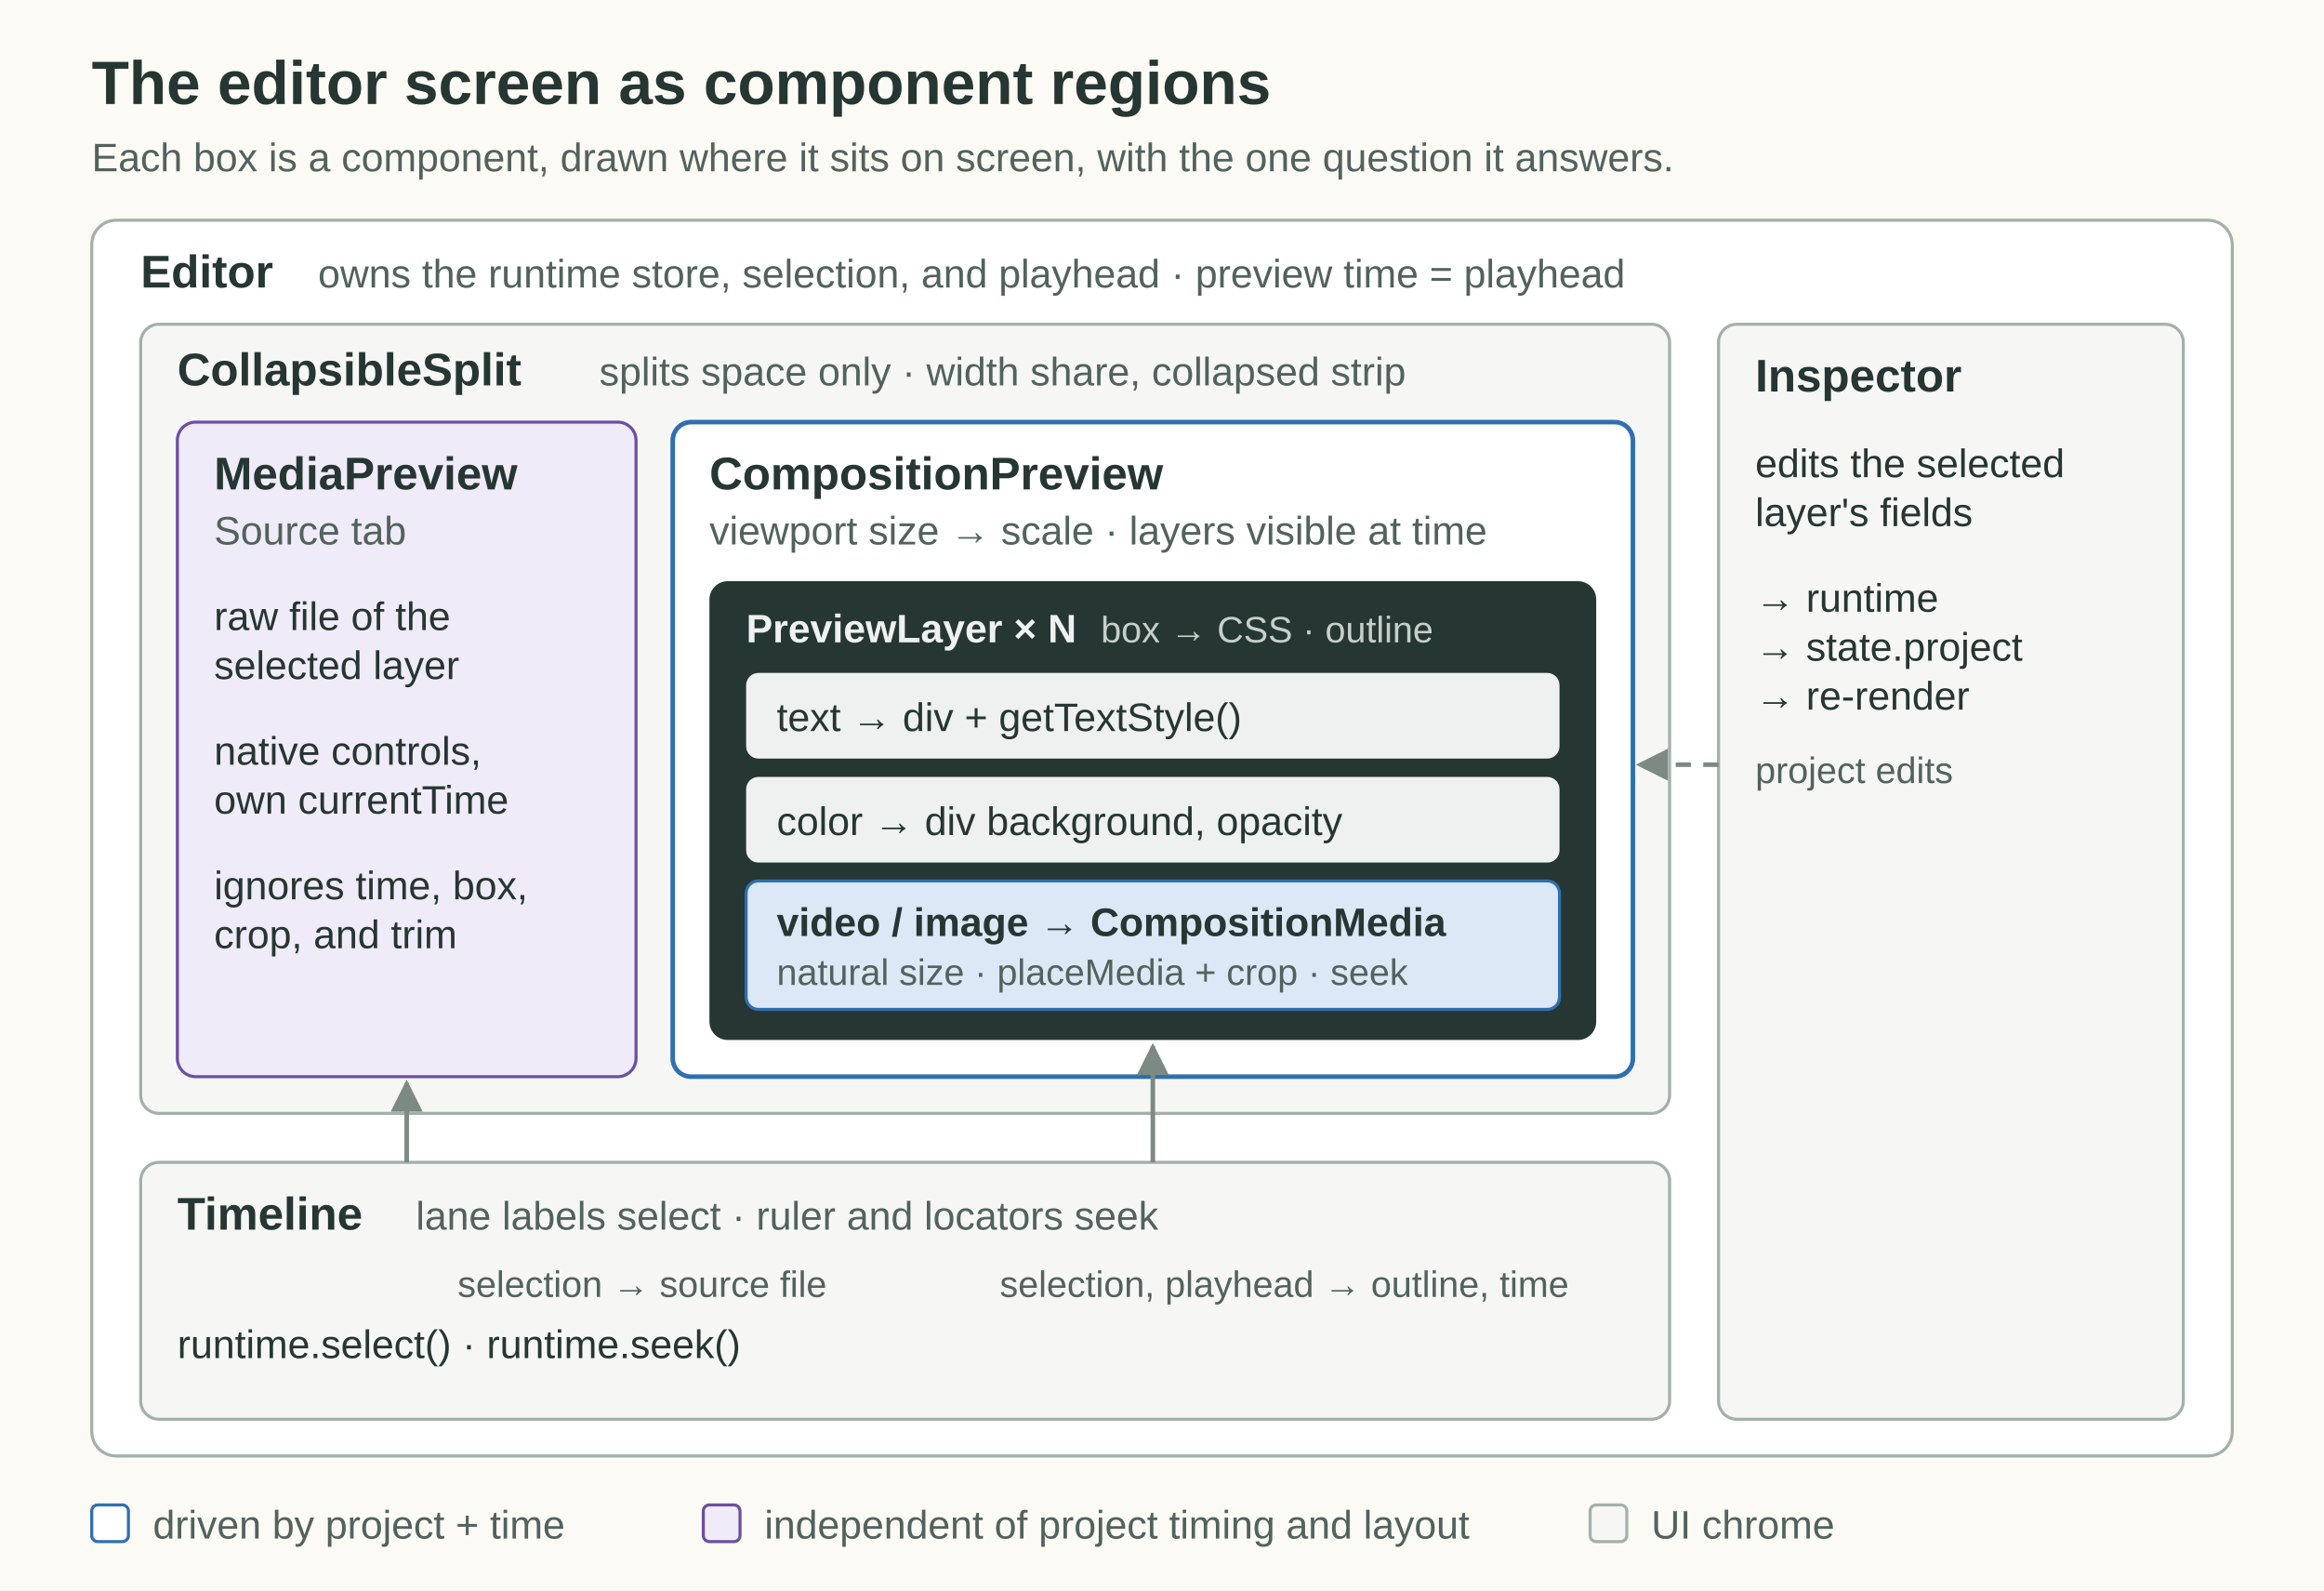
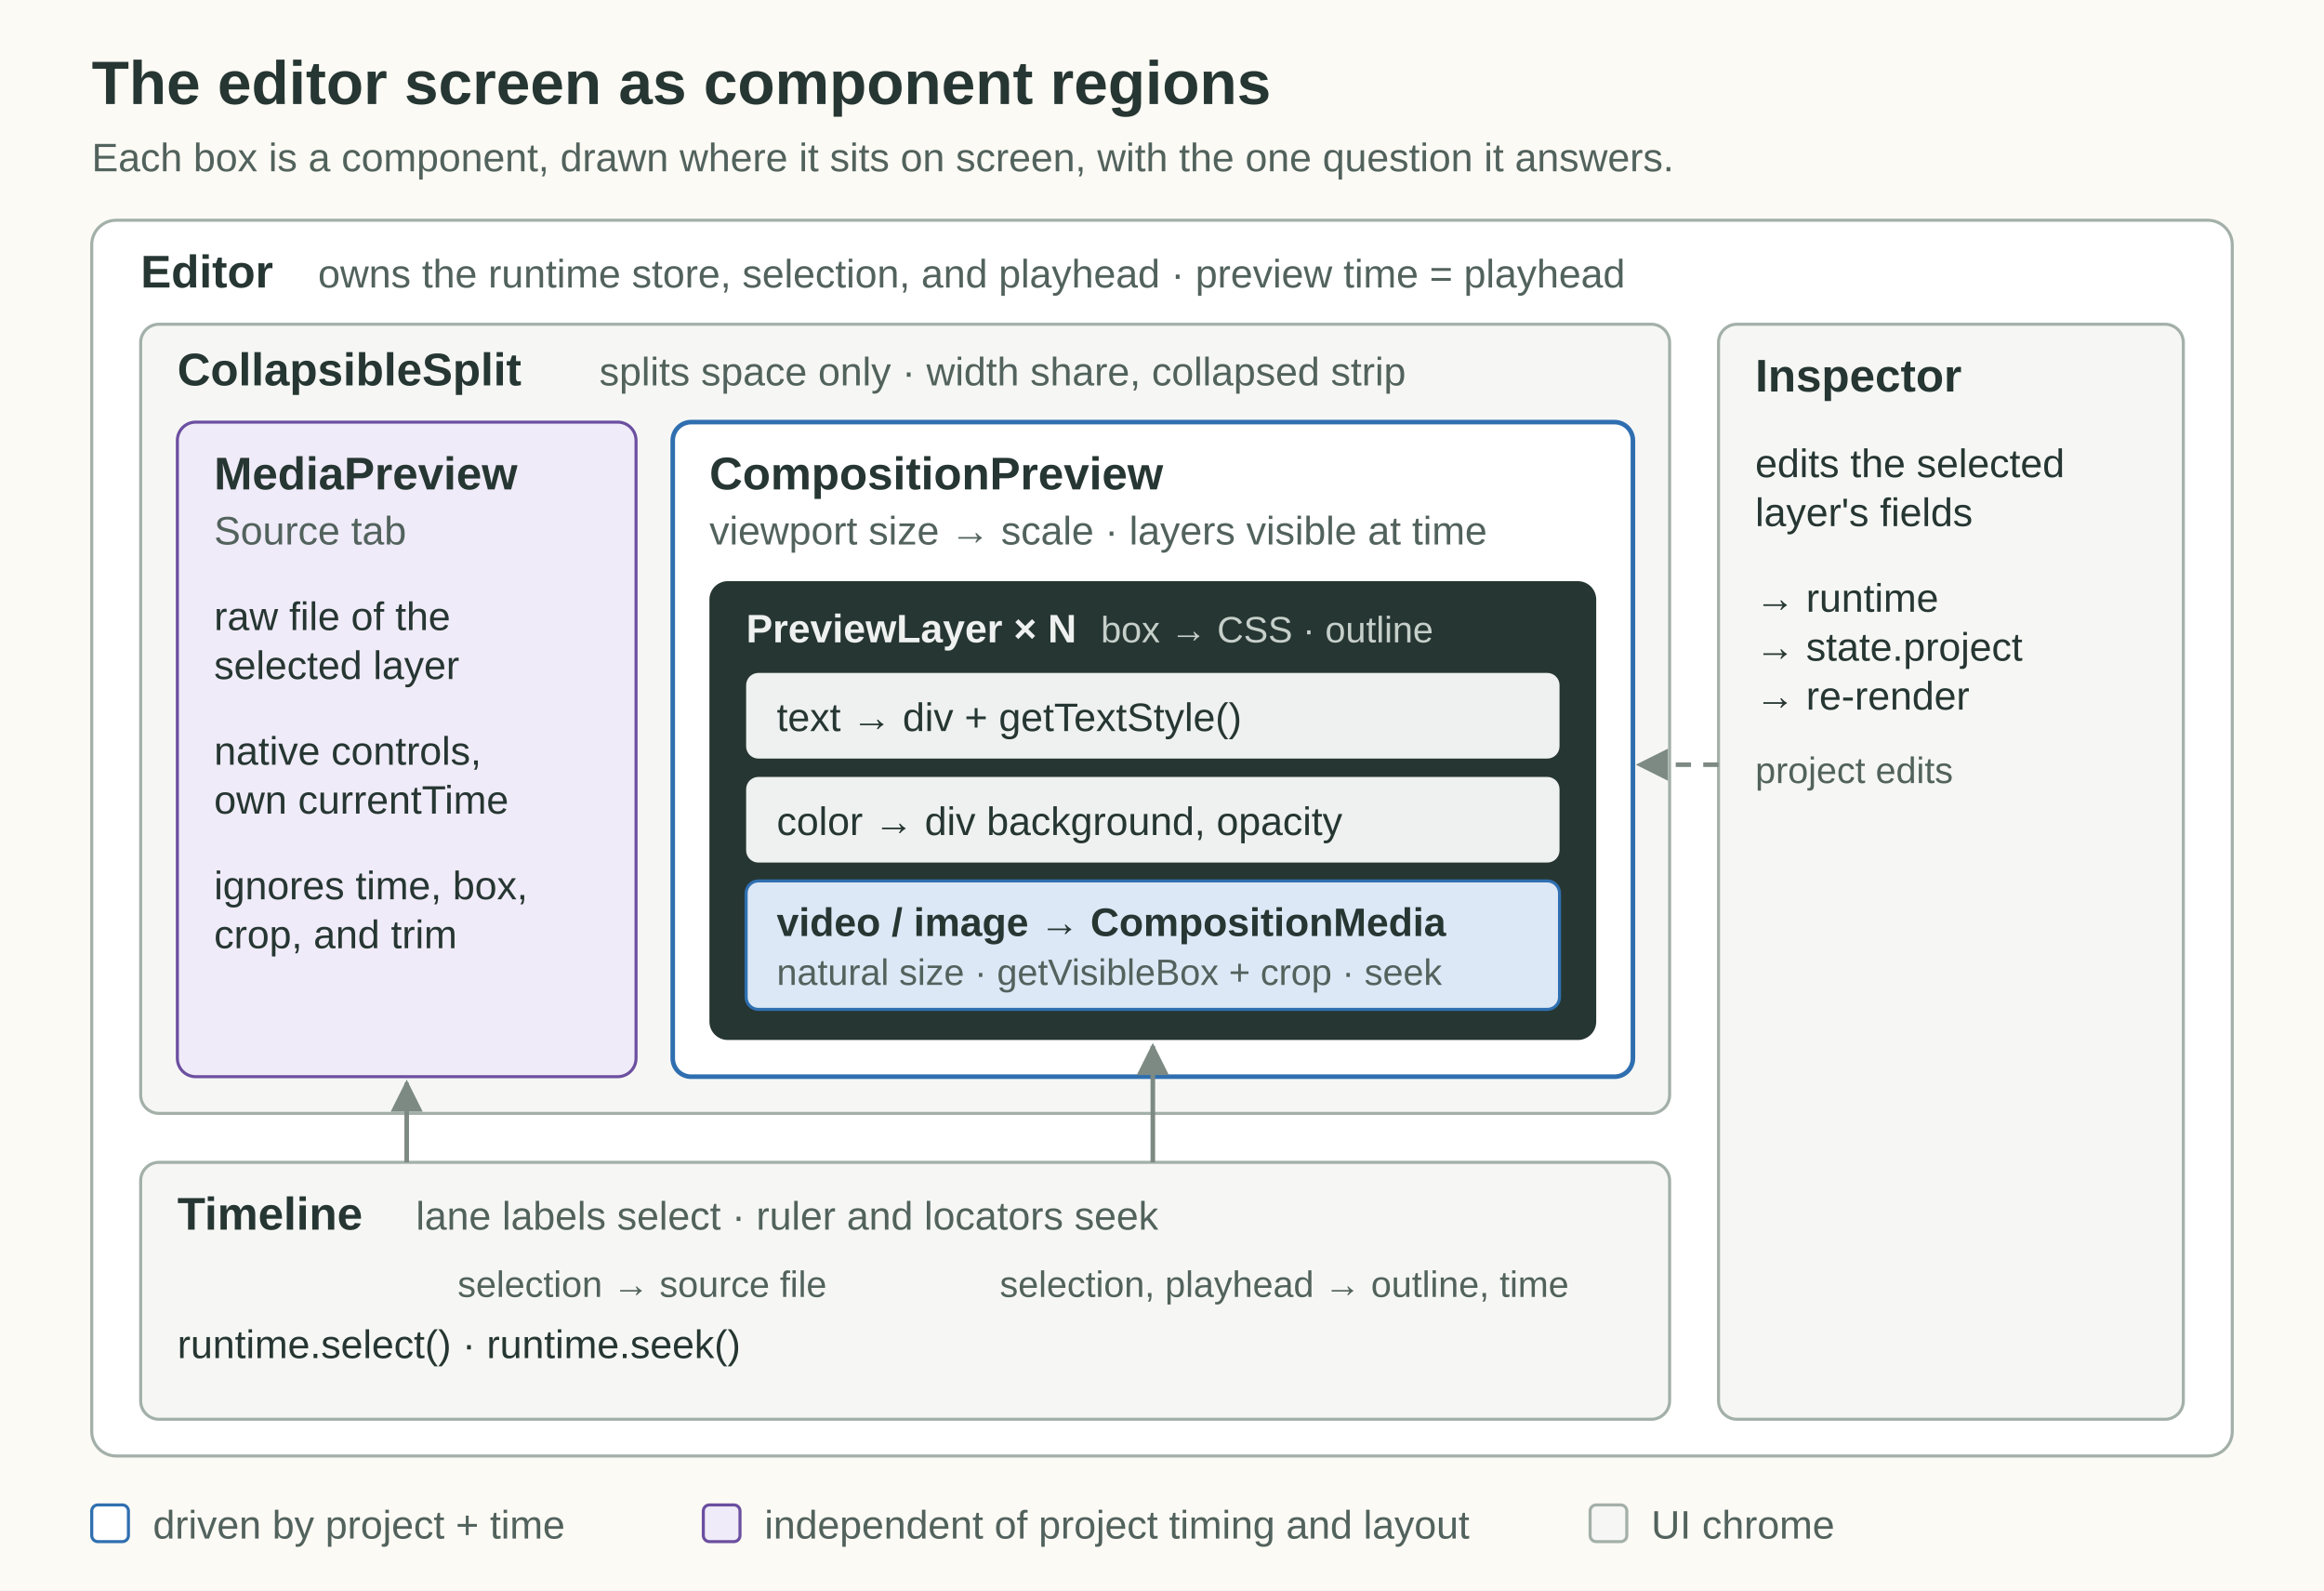
<svg xmlns="http://www.w3.org/2000/svg" width="760" height="520" viewBox="0 0 760 520" role="img" aria-labelledby="title desc">
  <defs>
    <marker id="arrow" viewBox="0 0 10 10" refX="9" refY="5" markerWidth="7" markerHeight="7" orient="auto-start-reverse">
      <path d="M0,0 L10,5 L0,10 z" fill="#7d8a84" />
    </marker>
  </defs>
  <rect width="760" height="520" fill="#fcfaf5" />
  <g font-family="Arial,sans-serif" font-size="15" fill="#263632">
    <text x="30" y="34" font-size="20" font-weight="700">The editor screen as component regions</text>
    <text x="30" y="56" font-size="13" fill="#52625d">Each box is a component, drawn where it sits on screen, with the one question it answers.</text>
    <rect x="30" y="72" width="700" height="404" rx="8" fill="#ffffff" stroke="#a3b0a9" />
    <text x="46" y="94" font-weight="700">Editor</text>
    <text x="104" y="94" font-size="13" fill="#52625d">owns the runtime store, selection, and playhead · preview time = playhead</text>
    <rect x="46" y="106" width="500" height="258" rx="6" fill="#f6f7f5" stroke="#a3b0a9" />
    <text x="58" y="126" font-weight="700">CollapsibleSplit</text>
    <text x="196" y="126" font-size="13" fill="#52625d">splits space only · width share, collapsed strip</text>
    <rect x="58" y="138" width="150" height="214" rx="6" fill="#f0ebf8" stroke="#6b4fa0" />
    <text x="70" y="160" font-weight="700">MediaPreview</text>
    <text x="70" y="178" font-size="13" fill="#52625d">Source tab</text>
    <text x="70" y="206" font-size="13">raw file of the</text>
    <text x="70" y="222" font-size="13">selected layer</text>
    <text x="70" y="250" font-size="13">native controls,</text>
    <text x="70" y="266" font-size="13">own currentTime</text>
    <text x="70" y="294" font-size="13">ignores time, box,</text>
    <text x="70" y="310" font-size="13">crop, and trim</text>
    <rect x="220" y="138" width="314" height="214" rx="6" fill="#ffffff" stroke="#2f6fb0" stroke-width="1.5" />
    <text x="232" y="160" font-weight="700">CompositionPreview</text>
    <text x="232" y="178" font-size="13" fill="#52625d">viewport size → scale · layers visible at time</text>
    <rect x="232" y="190" width="290" height="150" rx="6" fill="#263632" />
    <text x="244" y="210" font-size="13" fill="#eef1ef" font-weight="700">PreviewLayer × N</text>
    <text x="360" y="210" font-size="12" fill="#c6cfca">box → CSS · outline</text>
    <rect x="244" y="220" width="266" height="28" rx="4" fill="#eef1ef" />
    <text x="254" y="239" font-size="13">text → div + getTextStyle()</text>
    <rect x="244" y="254" width="266" height="28" rx="4" fill="#eef1ef" />
    <text x="254" y="273" font-size="13">color → div background, opacity</text>
    <rect x="244" y="288" width="266" height="42" rx="4" fill="#dce8f5" stroke="#2f6fb0" />
    <text x="254" y="306" font-size="13" font-weight="700">video / image → CompositionMedia</text>
-     <text x="254" y="322" font-size="12" fill="#52625d">natural size · placeMedia + crop · seek</text>
+     <text x="254" y="322" font-size="12" fill="#52625d">natural size · getVisibleBox + crop · seek</text>
    <rect x="46" y="380" width="500" height="84" rx="6" fill="#f6f7f5" stroke="#a3b0a9" />
    <text x="58" y="402" font-weight="700">Timeline</text>
    <text x="136" y="402" font-size="13" fill="#52625d">lane labels select · ruler and locators seek</text>
    <text x="58" y="444" font-size="13">runtime.select() · runtime.seek()</text>
    <rect x="562" y="106" width="152" height="358" rx="6" fill="#f6f7f5" stroke="#a3b0a9" />
    <text x="574" y="128" font-weight="700">Inspector</text>
    <text x="574" y="156" font-size="13">edits the selected</text>
    <text x="574" y="172" font-size="13">layer's fields</text>
    <text x="574" y="200" font-size="13">→ runtime</text>
    <text x="574" y="216" font-size="13">→ state.project</text>
    <text x="574" y="232" font-size="13">→ re-render</text>
    <path d="M133 380 V354" fill="none" stroke="#7d8a84" stroke-width="1.5" marker-end="url(#arrow)" />
    <path d="M377 380 V342" fill="none" stroke="#7d8a84" stroke-width="1.5" marker-end="url(#arrow)" />
    <text x="210" y="424" font-size="12" fill="#52625d" text-anchor="middle">selection → source file</text>
    <text x="420" y="424" font-size="12" fill="#52625d" text-anchor="middle">selection, playhead → outline, time</text>
    <path d="M562 250 H536" fill="none" stroke="#7d8a84" stroke-width="1.5" stroke-dasharray="5 4" marker-end="url(#arrow)" />
    <text x="574" y="256" font-size="12" fill="#52625d">project edits</text>
    <rect x="30" y="492" width="12" height="12" rx="2" fill="#ffffff" stroke="#2f6fb0" />
    <text x="50" y="503" font-size="13" fill="#52625d">driven by project + time</text>
    <rect x="230" y="492" width="12" height="12" rx="2" fill="#f0ebf8" stroke="#6b4fa0" />
    <text x="250" y="503" font-size="13" fill="#52625d">independent of project timing and layout</text>
    <rect x="520" y="492" width="12" height="12" rx="2" fill="#f6f7f5" stroke="#a3b0a9" />
    <text x="540" y="503" font-size="13" fill="#52625d">UI chrome</text>
  </g>
</svg>
